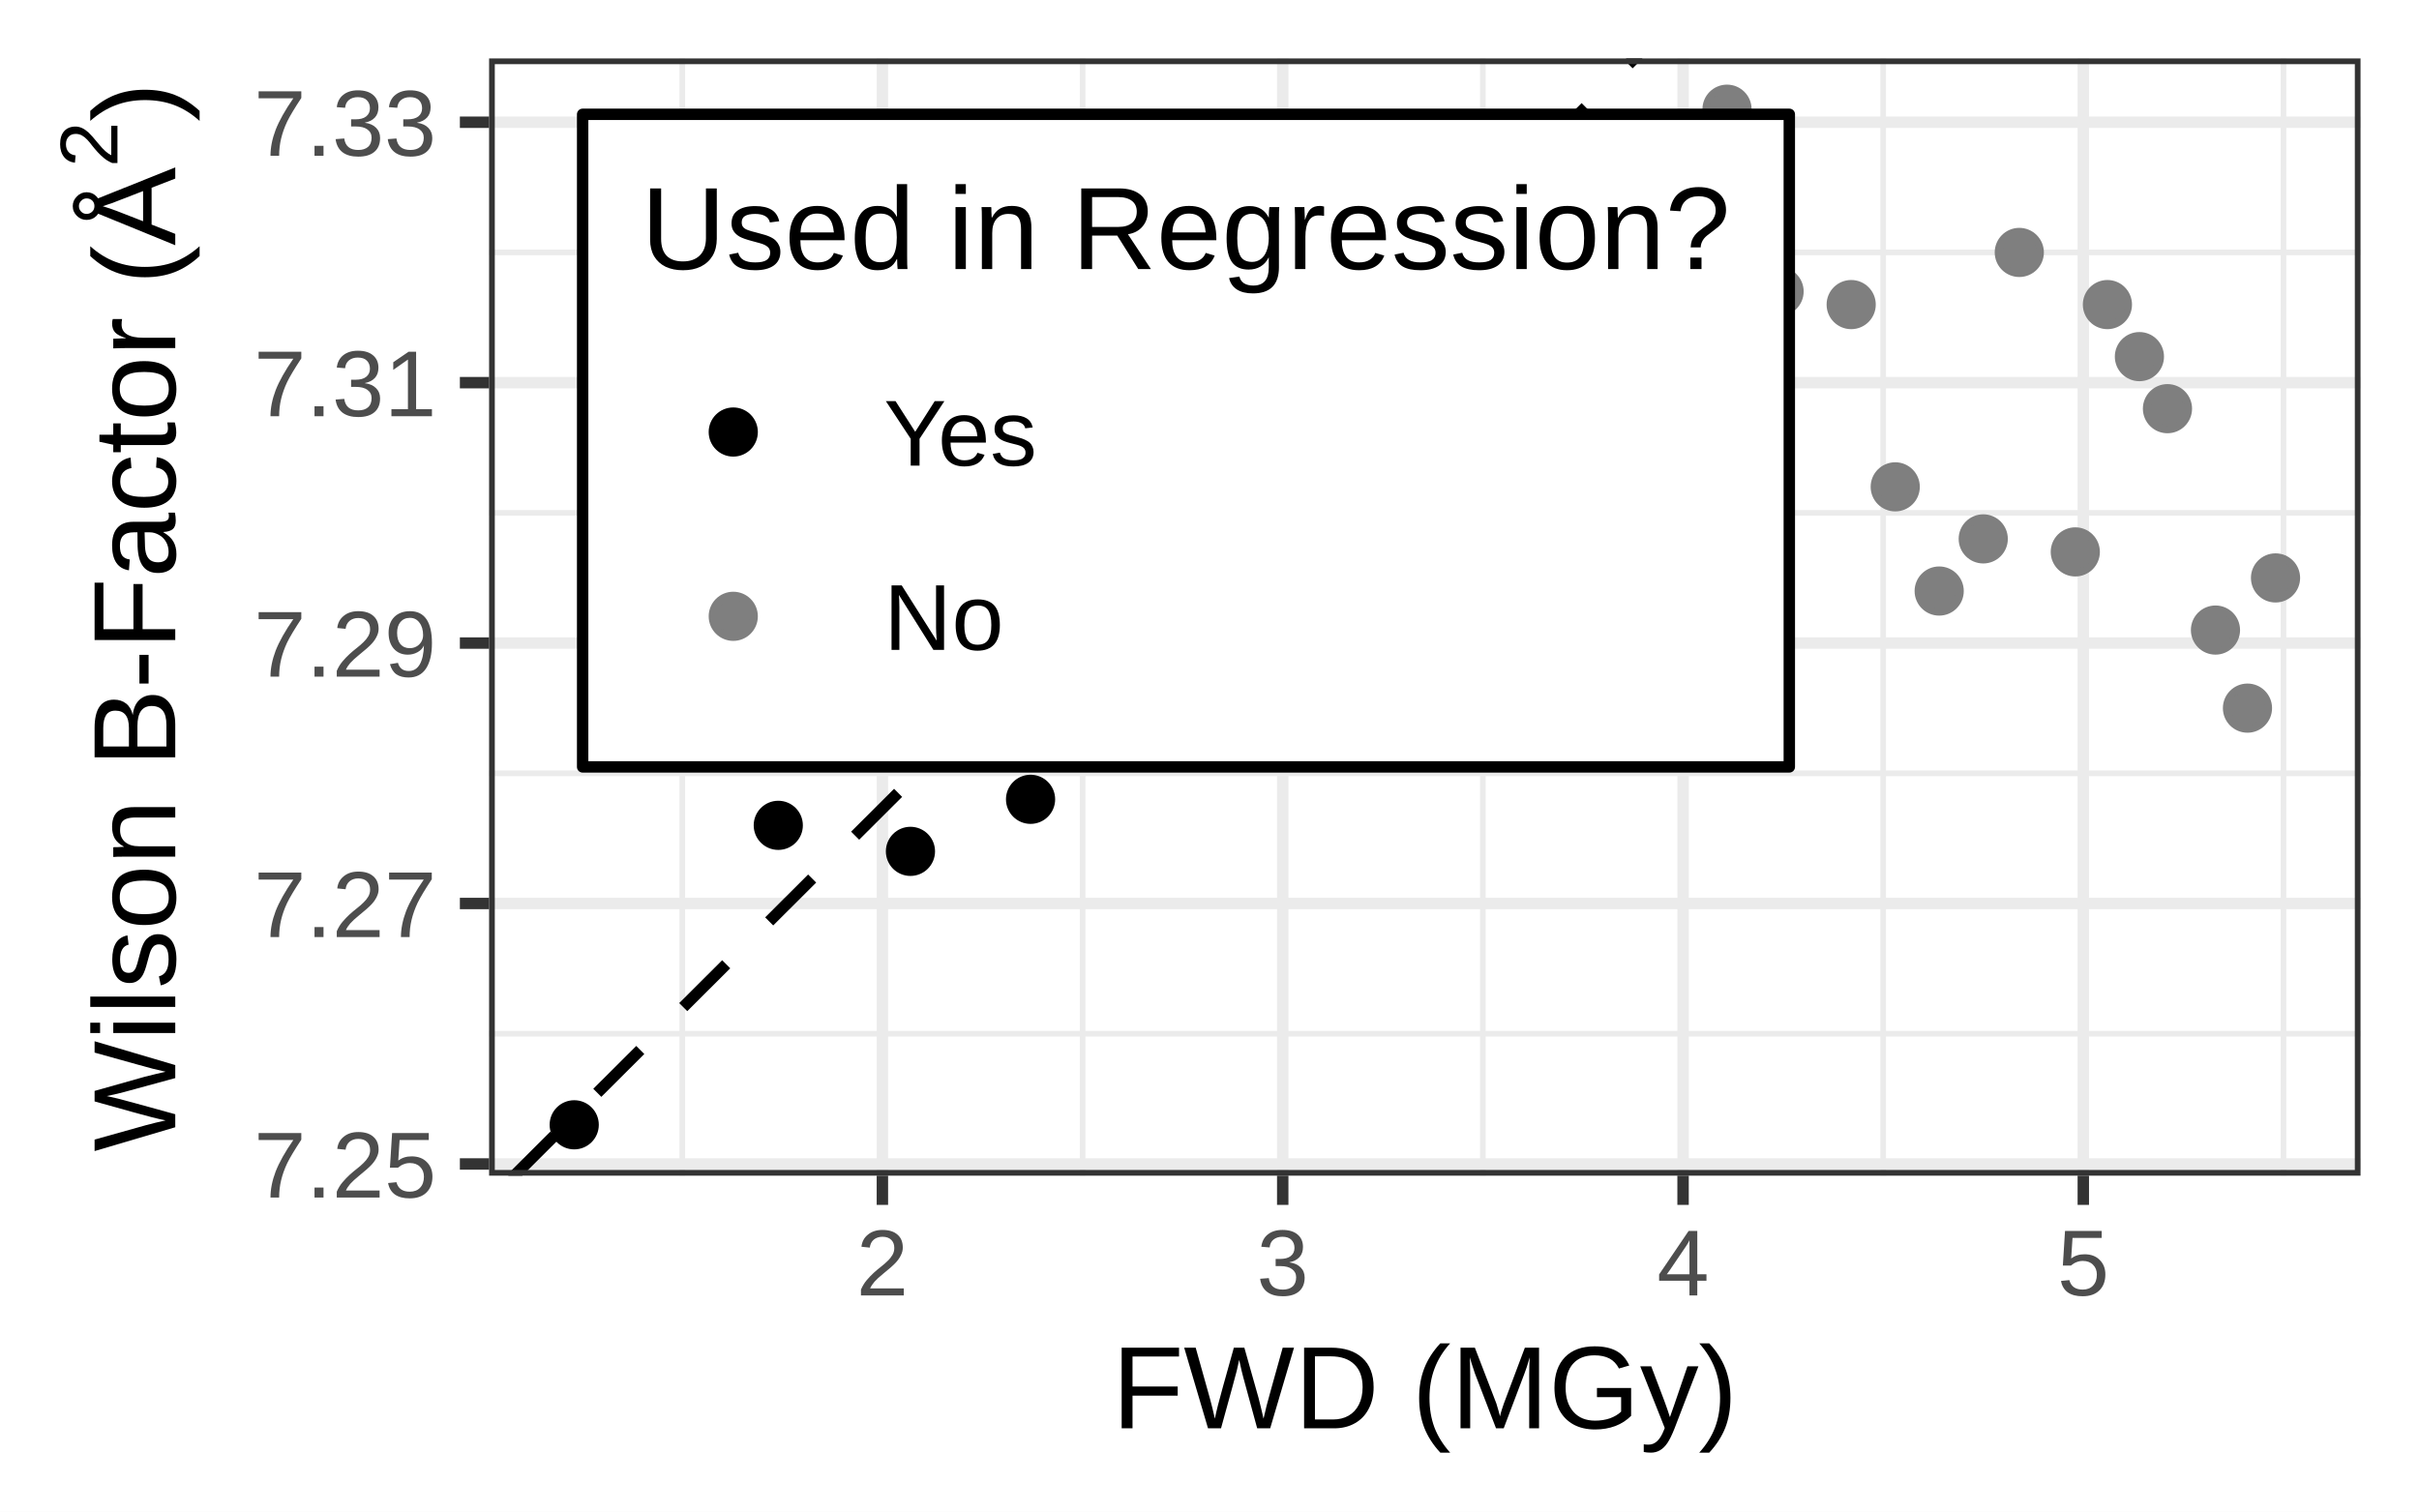
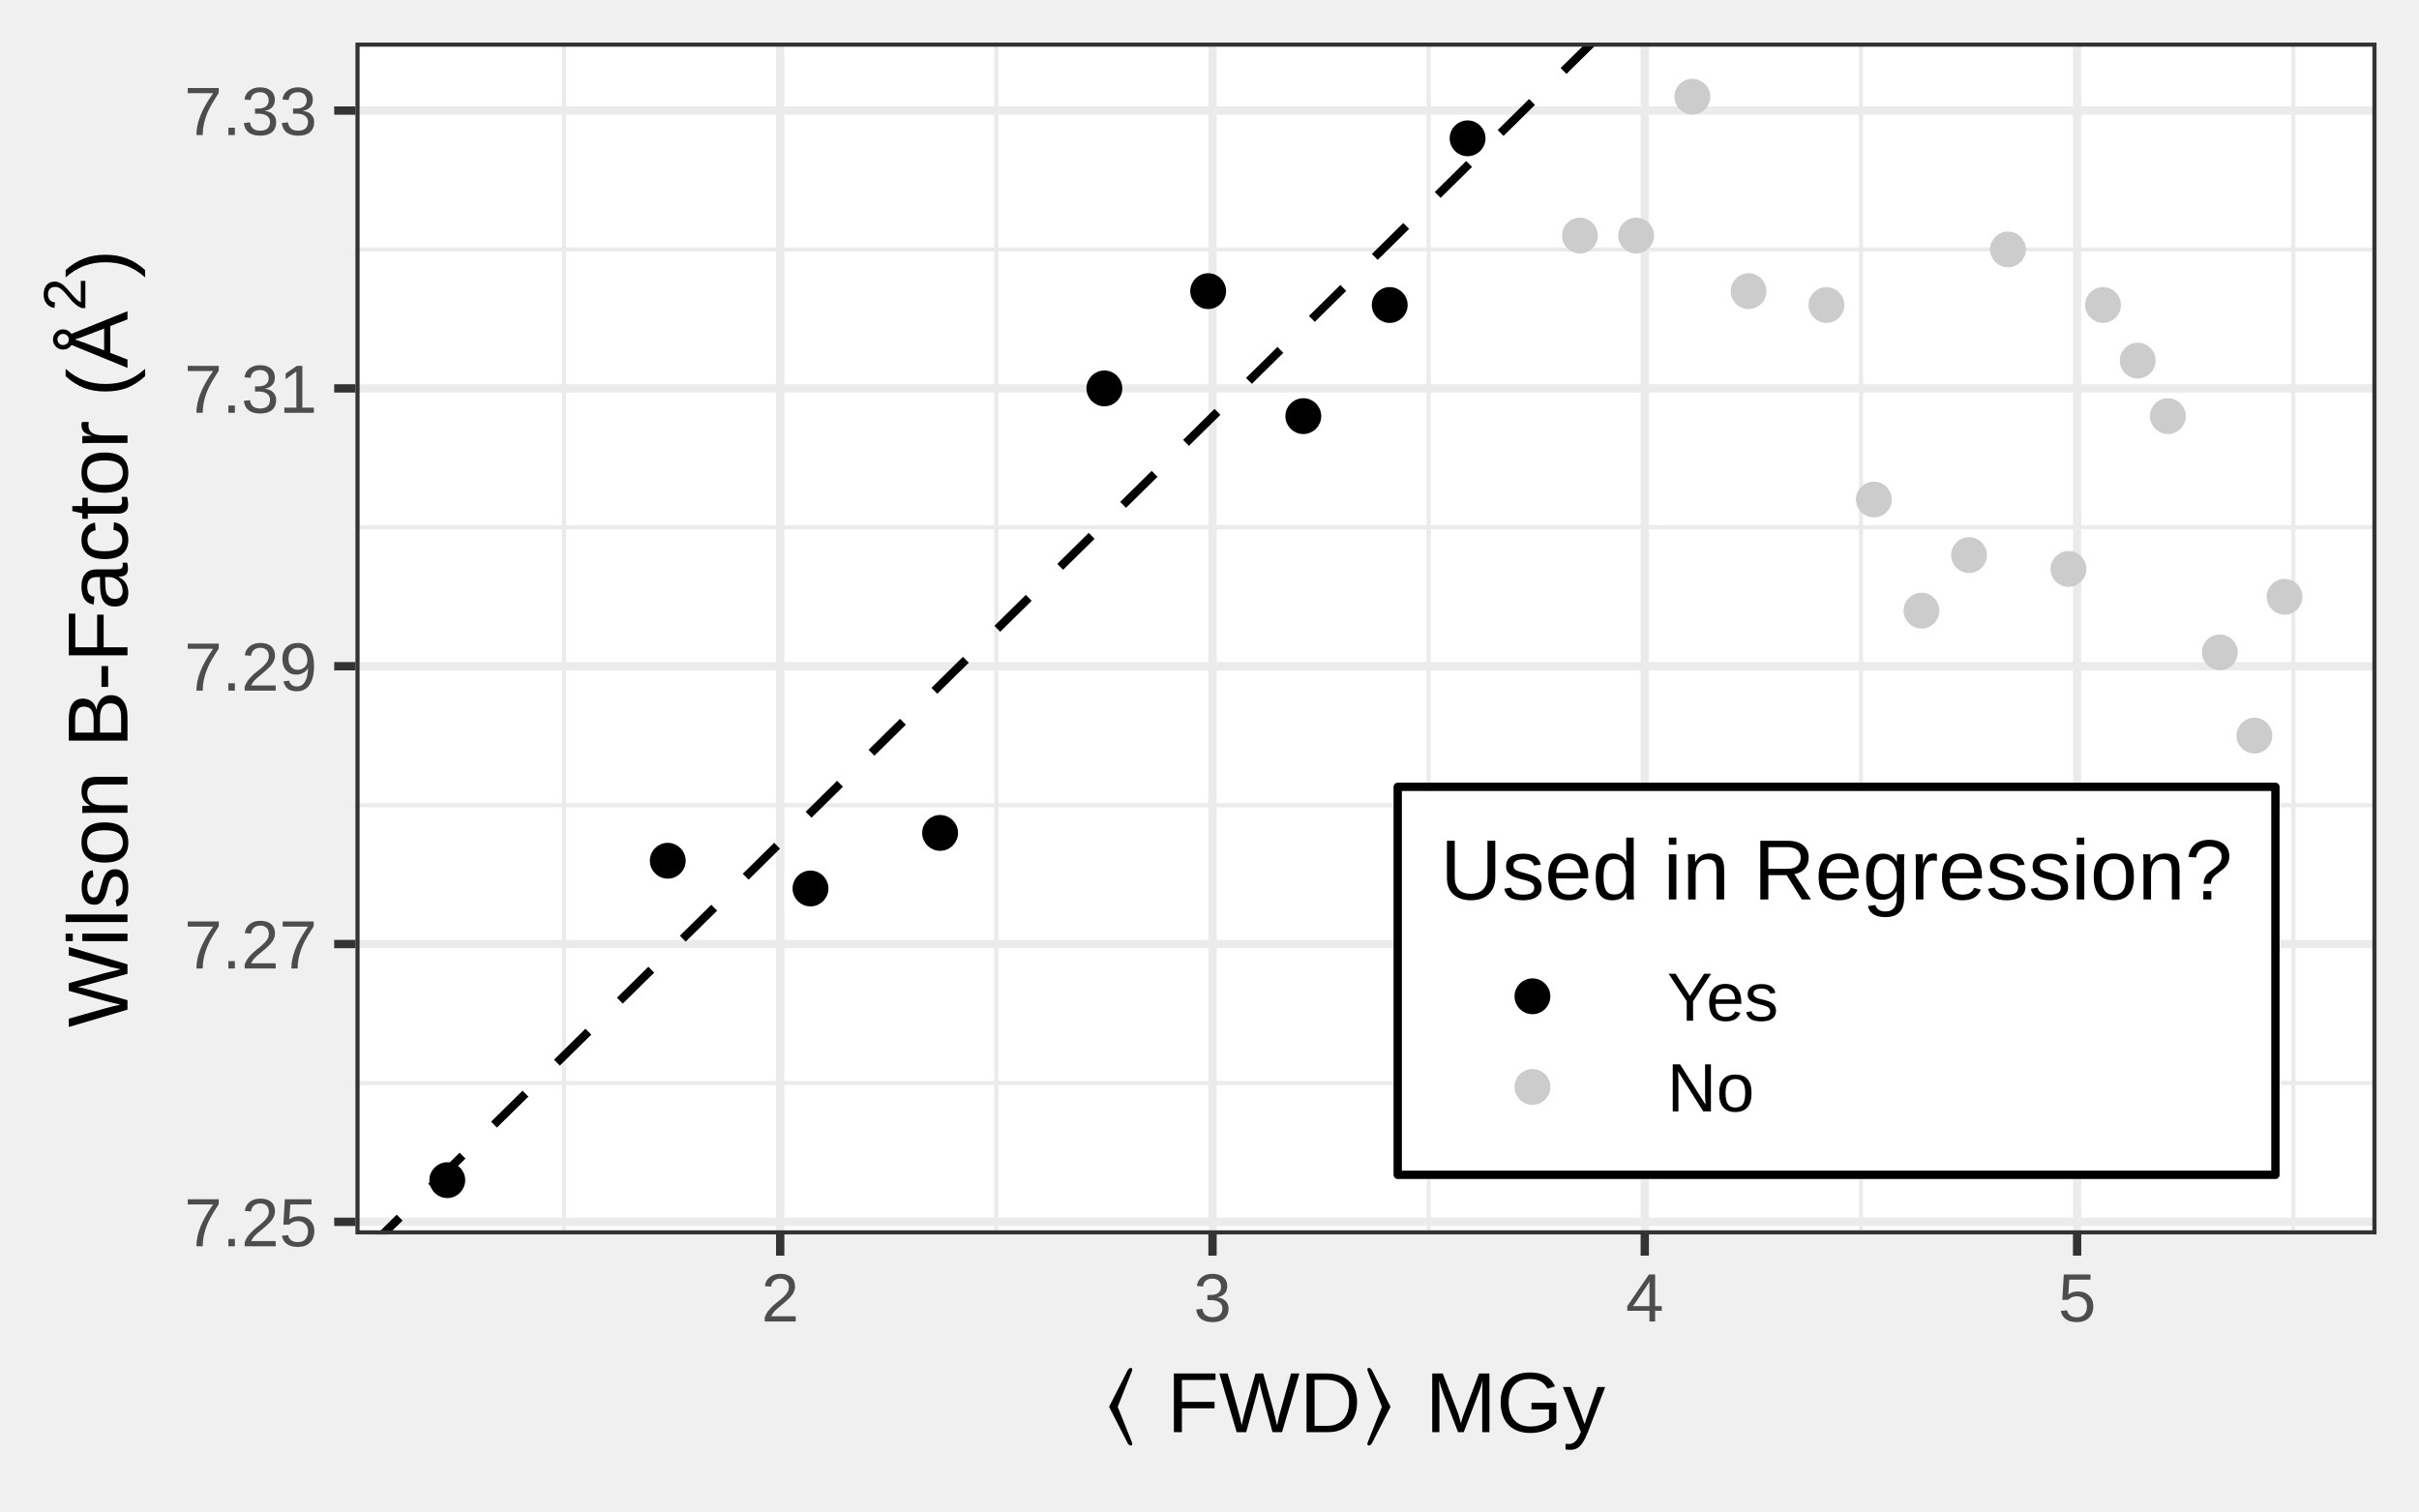
<svg xmlns="http://www.w3.org/2000/svg" width="226.77pt" height="141.73pt" viewBox="0 0 226.77 141.73">
  <g class="svglite">
    <defs>
      <style type="text/css">
    .svglite line, .svglite polyline, .svglite polygon, .svglite path, .svglite rect, .svglite circle {
      fill: none;
      stroke: #000000;
      stroke-linecap: round;
      stroke-linejoin: round;
      stroke-miterlimit: 10.00;
    }
    .svglite text {
      white-space: pre;
    }
    .svglite g.glyphgroup path {
      fill: inherit;
      stroke: none;
    }
  </style>
    </defs>
-     <rect width="100%" height="100%" style="stroke: none; fill: #FFFFFF;" />
+     <rect width="100%" height="100%" style="stroke: none; fill: none;" />
    <defs>
      <clipPath id="cpMC4wMHwyMjYuNzd8MC4wMHwxNDEuNzM=">
        <rect x="0.00" y="0.00" width="226.77" height="141.73" />
      </clipPath>
    </defs>
    <g clip-path="url(#cpMC4wMHwyMjYuNzd8MC4wMHwxNDEuNzM=)">
-       <rect x="0.00" y="0.00" width="226.77" height="141.73" style="stroke-width: 1.07; stroke: #FFFFFF; fill: #FFFFFF;" />
-     </g>
+ </g>
    <defs>
-       <clipPath id="cpNDUuODV8MjIxLjI5fDUuNDh8MTEwLjI0">
-         <rect x="45.85" y="5.48" width="175.44" height="104.76" />
+       <clipPath id="cpMzMuMzJ8MjIyLjc5fDMuOTl8MTE1Ljc0">
+         <rect x="33.32" y="3.99" width="189.47" height="111.76" />
      </clipPath>
    </defs>
-     <g clip-path="url(#cpNDUuODV8MjIxLjI5fDUuNDh8MTEwLjI0)">
-       <rect x="45.85" y="5.48" width="175.44" height="104.76" style="stroke-width: 1.07; stroke: none; fill: #FFFFFF;" />
-       <polyline points="45.85,96.93 221.29,96.93 " style="stroke-width: 0.53; stroke: #EBEBEB; stroke-linecap: butt;" />
-       <polyline points="45.85,72.51 221.29,72.51 " style="stroke-width: 0.53; stroke: #EBEBEB; stroke-linecap: butt;" />
-       <polyline points="45.85,48.09 221.29,48.09 " style="stroke-width: 0.53; stroke: #EBEBEB; stroke-linecap: butt;" />
-       <polyline points="45.85,23.67 221.29,23.67 " style="stroke-width: 0.53; stroke: #EBEBEB; stroke-linecap: butt;" />
-       <polyline points="63.96,110.24 63.96,5.48 " style="stroke-width: 0.53; stroke: #EBEBEB; stroke-linecap: butt;" />
-       <polyline points="101.49,110.24 101.49,5.48 " style="stroke-width: 0.53; stroke: #EBEBEB; stroke-linecap: butt;" />
-       <polyline points="139.01,110.24 139.01,5.48 " style="stroke-width: 0.53; stroke: #EBEBEB; stroke-linecap: butt;" />
-       <polyline points="176.54,110.24 176.54,5.48 " style="stroke-width: 0.53; stroke: #EBEBEB; stroke-linecap: butt;" />
-       <polyline points="214.07,110.24 214.07,5.48 " style="stroke-width: 0.53; stroke: #EBEBEB; stroke-linecap: butt;" />
-       <polyline points="45.85,109.14 221.29,109.14 " style="stroke-width: 1.07; stroke: #EBEBEB; stroke-linecap: butt;" />
-       <polyline points="45.85,84.72 221.29,84.72 " style="stroke-width: 1.07; stroke: #EBEBEB; stroke-linecap: butt;" />
-       <polyline points="45.85,60.30 221.29,60.30 " style="stroke-width: 1.07; stroke: #EBEBEB; stroke-linecap: butt;" />
-       <polyline points="45.85,35.88 221.29,35.88 " style="stroke-width: 1.07; stroke: #EBEBEB; stroke-linecap: butt;" />
-       <polyline points="45.85,11.46 221.29,11.46 " style="stroke-width: 1.07; stroke: #EBEBEB; stroke-linecap: butt;" />
-       <polyline points="82.72,110.24 82.72,5.48 " style="stroke-width: 1.07; stroke: #EBEBEB; stroke-linecap: butt;" />
-       <polyline points="120.25,110.24 120.25,5.48 " style="stroke-width: 1.07; stroke: #EBEBEB; stroke-linecap: butt;" />
-       <polyline points="157.78,110.24 157.78,5.48 " style="stroke-width: 1.07; stroke: #EBEBEB; stroke-linecap: butt;" />
-       <polyline points="195.30,110.24 195.30,5.48 " style="stroke-width: 1.07; stroke: #EBEBEB; stroke-linecap: butt;" />
-       <circle cx="53.83" cy="105.47" r="1.95" style="stroke-width: 0.71; fill: #000000;" />
-       <circle cx="72.96" cy="77.39" r="1.95" style="stroke-width: 0.71; fill: #000000;" />
-       <circle cx="85.35" cy="79.83" r="1.95" style="stroke-width: 0.71; fill: #000000;" />
-       <circle cx="96.61" cy="74.95" r="1.95" style="stroke-width: 0.71; fill: #000000;" />
-       <circle cx="110.87" cy="35.88" r="1.95" style="stroke-width: 0.71; fill: #000000;" />
-       <circle cx="119.87" cy="27.33" r="1.95" style="stroke-width: 0.71; fill: #000000;" />
-       <circle cx="128.13" cy="38.32" r="1.95" style="stroke-width: 0.71; fill: #000000;" />
-       <circle cx="135.64" cy="28.56" r="1.95" style="stroke-width: 0.71; fill: #000000;" />
-       <circle cx="142.39" cy="13.90" r="1.95" style="stroke-width: 0.71; fill: #000000;" />
-       <circle cx="152.15" cy="22.45" r="1.95" style="stroke-width: 0.71; stroke: #7F7F7F; fill: #7F7F7F;" />
-       <circle cx="157.03" cy="22.45" r="1.95" style="stroke-width: 0.71; stroke: #7F7F7F; fill: #7F7F7F;" />
-       <circle cx="161.90" cy="10.24" r="1.95" style="stroke-width: 0.71; stroke: #7F7F7F; fill: #7F7F7F;" />
-       <circle cx="166.78" cy="27.33" r="1.95" style="stroke-width: 0.71; stroke: #7F7F7F; fill: #7F7F7F;" />
-       <circle cx="173.54" cy="28.56" r="1.95" style="stroke-width: 0.71; stroke: #7F7F7F; fill: #7F7F7F;" />
-       <circle cx="177.67" cy="45.65" r="1.95" style="stroke-width: 0.71; stroke: #7F7F7F; fill: #7F7F7F;" />
-       <circle cx="181.79" cy="55.42" r="1.95" style="stroke-width: 0.71; stroke: #7F7F7F; fill: #7F7F7F;" />
-       <circle cx="185.92" cy="50.53" r="1.95" style="stroke-width: 0.71; stroke: #7F7F7F; fill: #7F7F7F;" />
-       <circle cx="189.30" cy="23.67" r="1.95" style="stroke-width: 0.71; stroke: #7F7F7F; fill: #7F7F7F;" />
-       <circle cx="194.55" cy="51.75" r="1.95" style="stroke-width: 0.71; stroke: #7F7F7F; fill: #7F7F7F;" />
-       <circle cx="197.56" cy="28.56" r="1.95" style="stroke-width: 0.71; stroke: #7F7F7F; fill: #7F7F7F;" />
-       <circle cx="200.56" cy="33.44" r="1.95" style="stroke-width: 0.71; stroke: #7F7F7F; fill: #7F7F7F;" />
-       <circle cx="203.19" cy="38.32" r="1.95" style="stroke-width: 0.71; stroke: #7F7F7F; fill: #7F7F7F;" />
-       <circle cx="207.69" cy="59.08" r="1.95" style="stroke-width: 0.71; stroke: #7F7F7F; fill: #7F7F7F;" />
-       <circle cx="210.69" cy="66.40" r="1.95" style="stroke-width: 0.71; stroke: #7F7F7F; fill: #7F7F7F;" />
-       <circle cx="213.32" cy="54.19" r="1.95" style="stroke-width: 0.71; stroke: #7F7F7F; fill: #7F7F7F;" />
-       <line x1="-56.80" y1="214.99" x2="258.24" y2="-99.28" style="stroke-width: 1.07; stroke-dasharray: 5.69,5.69; stroke-linecap: butt;" />
-       <rect x="45.85" y="5.48" width="175.44" height="104.76" style="stroke-width: 1.07; stroke: #333333;" />
+     <g clip-path="url(#cpMzMuMzJ8MjIyLjc5fDMuOTl8MTE1Ljc0)">
+       <rect x="33.32" y="3.99" width="189.47" height="111.76" style="stroke-width: 0.78; stroke: none; fill: #FFFFFF;" />
+       <polyline points="33.32,101.55 222.79,101.55 " style="stroke-width: 0.39; stroke: #EBEBEB; stroke-linecap: butt;" />
+       <polyline points="33.32,75.50 222.79,75.50 " style="stroke-width: 0.39; stroke: #EBEBEB; stroke-linecap: butt;" />
+       <polyline points="33.32,49.44 222.79,49.44 " style="stroke-width: 0.39; stroke: #EBEBEB; stroke-linecap: butt;" />
+       <polyline points="33.32,23.39 222.79,23.39 " style="stroke-width: 0.39; stroke: #EBEBEB; stroke-linecap: butt;" />
+       <polyline points="52.87,115.74 52.87,3.99 " style="stroke-width: 0.39; stroke: #EBEBEB; stroke-linecap: butt;" />
+       <polyline points="93.40,115.74 93.40,3.99 " style="stroke-width: 0.39; stroke: #EBEBEB; stroke-linecap: butt;" />
+       <polyline points="133.93,115.74 133.93,3.99 " style="stroke-width: 0.39; stroke: #EBEBEB; stroke-linecap: butt;" />
+       <polyline points="174.46,115.74 174.46,3.99 " style="stroke-width: 0.39; stroke: #EBEBEB; stroke-linecap: butt;" />
+       <polyline points="214.99,115.74 214.99,3.99 " style="stroke-width: 0.39; stroke: #EBEBEB; stroke-linecap: butt;" />
+       <polyline points="33.32,114.57 222.79,114.57 " style="stroke-width: 0.78; stroke: #EBEBEB; stroke-linecap: butt;" />
+       <polyline points="33.32,88.52 222.79,88.52 " style="stroke-width: 0.78; stroke: #EBEBEB; stroke-linecap: butt;" />
+       <polyline points="33.32,62.47 222.79,62.47 " style="stroke-width: 0.78; stroke: #EBEBEB; stroke-linecap: butt;" />
+       <polyline points="33.32,36.42 222.79,36.42 " style="stroke-width: 0.78; stroke: #EBEBEB; stroke-linecap: butt;" />
+       <polyline points="33.32,10.37 222.79,10.37 " style="stroke-width: 0.78; stroke: #EBEBEB; stroke-linecap: butt;" />
+       <polyline points="73.14,115.74 73.14,3.99 " style="stroke-width: 0.78; stroke: #EBEBEB; stroke-linecap: butt;" />
+       <polyline points="113.67,115.74 113.67,3.99 " style="stroke-width: 0.78; stroke: #EBEBEB; stroke-linecap: butt;" />
+       <polyline points="154.19,115.74 154.19,3.99 " style="stroke-width: 0.78; stroke: #EBEBEB; stroke-linecap: butt;" />
+       <polyline points="194.72,115.74 194.72,3.99 " style="stroke-width: 0.78; stroke: #EBEBEB; stroke-linecap: butt;" />
+       <circle cx="41.93" cy="110.66" r="1.42" style="stroke-width: 0.52; fill: #000000;" />
+       <circle cx="62.60" cy="80.71" r="1.42" style="stroke-width: 0.52; fill: #000000;" />
+       <circle cx="75.98" cy="83.31" r="1.42" style="stroke-width: 0.52; fill: #000000;" />
+       <circle cx="88.13" cy="78.10" r="1.42" style="stroke-width: 0.52; fill: #000000;" />
+       <circle cx="103.53" cy="36.42" r="1.42" style="stroke-width: 0.52; fill: #000000;" />
+       <circle cx="113.26" cy="27.30" r="1.42" style="stroke-width: 0.52; fill: #000000;" />
+       <circle cx="122.18" cy="39.02" r="1.42" style="stroke-width: 0.52; fill: #000000;" />
+       <circle cx="130.28" cy="28.60" r="1.42" style="stroke-width: 0.52; fill: #000000;" />
+       <circle cx="137.58" cy="12.97" r="1.42" style="stroke-width: 0.52; fill: #000000;" />
+       <circle cx="148.11" cy="22.09" r="1.42" style="stroke-width: 0.52; stroke: #CCCCCC; fill: #CCCCCC;" />
+       <circle cx="153.38" cy="22.09" r="1.42" style="stroke-width: 0.52; stroke: #CCCCCC; fill: #CCCCCC;" />
+       <circle cx="158.65" cy="9.07" r="1.42" style="stroke-width: 0.52; stroke: #CCCCCC; fill: #CCCCCC;" />
+       <circle cx="163.92" cy="27.30" r="1.42" style="stroke-width: 0.52; stroke: #CCCCCC; fill: #CCCCCC;" />
+       <circle cx="171.22" cy="28.60" r="1.42" style="stroke-width: 0.52; stroke: #CCCCCC; fill: #CCCCCC;" />
+       <circle cx="175.67" cy="46.84" r="1.42" style="stroke-width: 0.52; stroke: #CCCCCC; fill: #CCCCCC;" />
+       <circle cx="180.13" cy="57.26" r="1.42" style="stroke-width: 0.52; stroke: #CCCCCC; fill: #CCCCCC;" />
+       <circle cx="184.59" cy="52.05" r="1.42" style="stroke-width: 0.52; stroke: #CCCCCC; fill: #CCCCCC;" />
+       <circle cx="188.24" cy="23.39" r="1.42" style="stroke-width: 0.52; stroke: #CCCCCC; fill: #CCCCCC;" />
+       <circle cx="193.91" cy="53.35" r="1.42" style="stroke-width: 0.52; stroke: #CCCCCC; fill: #CCCCCC;" />
+       <circle cx="197.15" cy="28.60" r="1.42" style="stroke-width: 0.52; stroke: #CCCCCC; fill: #CCCCCC;" />
+       <circle cx="200.40" cy="33.81" r="1.42" style="stroke-width: 0.52; stroke: #CCCCCC; fill: #CCCCCC;" />
+       <circle cx="203.23" cy="39.02" r="1.42" style="stroke-width: 0.52; stroke: #CCCCCC; fill: #CCCCCC;" />
+       <circle cx="208.10" cy="61.17" r="1.42" style="stroke-width: 0.52; stroke: #CCCCCC; fill: #CCCCCC;" />
+       <circle cx="211.34" cy="68.98" r="1.42" style="stroke-width: 0.52; stroke: #CCCCCC; fill: #CCCCCC;" />
+       <circle cx="214.17" cy="55.96" r="1.42" style="stroke-width: 0.52; stroke: #CCCCCC; fill: #CCCCCC;" />
+       <line x1="-77.54" y1="227.50" x2="262.69" y2="-107.77" style="stroke-width: 0.78; stroke-dasharray: 4.14,4.14; stroke-linecap: butt;" />
+       <rect x="33.32" y="3.99" width="189.47" height="111.76" style="stroke-width: 0.78; stroke: #333333;" />
    </g>
    <g clip-path="url(#cpMC4wMHwyMjYuNzd8MC4wMHwxNDEuNzM=)">
-       <text x="40.92" y="112.29" text-anchor="end" style="font-size: 8.80px;fill: #4D4D4D; font-family: &quot;Arial&quot;;" textLength="17.11px" lengthAdjust="spacingAndGlyphs">7.25</text>
-       <text x="40.92" y="87.87" text-anchor="end" style="font-size: 8.80px;fill: #4D4D4D; font-family: &quot;Arial&quot;;" textLength="17.11px" lengthAdjust="spacingAndGlyphs">7.27</text>
-       <text x="40.92" y="63.45" text-anchor="end" style="font-size: 8.80px;fill: #4D4D4D; font-family: &quot;Arial&quot;;" textLength="17.11px" lengthAdjust="spacingAndGlyphs">7.29</text>
-       <text x="40.92" y="39.03" text-anchor="end" style="font-size: 8.80px;fill: #4D4D4D; font-family: &quot;Arial&quot;;" textLength="17.11px" lengthAdjust="spacingAndGlyphs">7.31</text>
-       <text x="40.92" y="14.61" text-anchor="end" style="font-size: 8.80px;fill: #4D4D4D; font-family: &quot;Arial&quot;;" textLength="17.11px" lengthAdjust="spacingAndGlyphs">7.33</text>
-       <polyline points="43.11,109.14 45.85,109.14 " style="stroke-width: 1.07; stroke: #333333; stroke-linecap: butt;" />
-       <polyline points="43.11,84.72 45.85,84.72 " style="stroke-width: 1.07; stroke: #333333; stroke-linecap: butt;" />
-       <polyline points="43.11,60.30 45.85,60.30 " style="stroke-width: 1.07; stroke: #333333; stroke-linecap: butt;" />
-       <polyline points="43.11,35.88 45.85,35.88 " style="stroke-width: 1.07; stroke: #333333; stroke-linecap: butt;" />
-       <polyline points="43.11,11.46 45.85,11.46 " style="stroke-width: 1.07; stroke: #333333; stroke-linecap: butt;" />
-       <polyline points="82.72,112.98 82.72,110.24 " style="stroke-width: 1.07; stroke: #333333; stroke-linecap: butt;" />
-       <polyline points="120.25,112.98 120.25,110.24 " style="stroke-width: 1.07; stroke: #333333; stroke-linecap: butt;" />
-       <polyline points="157.78,112.98 157.78,110.24 " style="stroke-width: 1.07; stroke: #333333; stroke-linecap: butt;" />
-       <polyline points="195.30,112.98 195.30,110.24 " style="stroke-width: 1.07; stroke: #333333; stroke-linecap: butt;" />
-       <text x="82.72" y="121.47" text-anchor="middle" style="font-size: 8.80px;fill: #4D4D4D; font-family: &quot;Arial&quot;;" textLength="4.89px" lengthAdjust="spacingAndGlyphs">2</text>
-       <text x="120.25" y="121.47" text-anchor="middle" style="font-size: 8.80px;fill: #4D4D4D; font-family: &quot;Arial&quot;;" textLength="4.89px" lengthAdjust="spacingAndGlyphs">3</text>
-       <text x="157.78" y="121.47" text-anchor="middle" style="font-size: 8.80px;fill: #4D4D4D; font-family: &quot;Arial&quot;;" textLength="4.89px" lengthAdjust="spacingAndGlyphs">4</text>
-       <text x="195.30" y="121.47" text-anchor="middle" style="font-size: 8.80px;fill: #4D4D4D; font-family: &quot;Arial&quot;;" textLength="4.89px" lengthAdjust="spacingAndGlyphs">5</text>
-       <text x="133.57" y="133.93" text-anchor="middle" style="font-size: 11.00px; font-family: &quot;Arial&quot;;" textLength="58.62px" lengthAdjust="spacingAndGlyphs">FWD (MGy)</text>
-       <text transform="translate(16.43,107.98) rotate(-90)" style="font-size: 11.00px; font-family: &quot;Arial&quot;;" textLength="84.97px" lengthAdjust="spacingAndGlyphs">Wilson B-Factor (</text>
-       <text transform="translate(16.43,23.01) rotate(-90)" style="font-size: 11.00px; font-family: &quot;Arial&quot;;" textLength="7.34px" lengthAdjust="spacingAndGlyphs">Å</text>
-       <text transform="translate(11.01,15.68) rotate(-90)" style="font-size: 7.70px; font-family: &quot;Arial&quot;;" textLength="4.28px" lengthAdjust="spacingAndGlyphs">2</text>
-       <text transform="translate(16.43,11.40) rotate(-90)" style="font-size: 11.00px; font-family: &quot;Arial&quot;;" textLength="3.66px" lengthAdjust="spacingAndGlyphs">)</text>
-       <rect x="54.62" y="10.72" width="113.12" height="61.19" style="stroke-width: 1.07; fill: #FFFFFF;" />
-       <text x="60.10" y="25.23" style="font-size: 11.00px; font-family: &quot;Arial&quot;;" textLength="102.16px" lengthAdjust="spacingAndGlyphs">Used in Regression?</text>
-       <rect x="60.10" y="31.87" width="17.28" height="17.28" style="stroke-width: 1.07; stroke: none; fill: #FFFFFF;" />
-       <circle cx="68.74" cy="40.51" r="1.95" style="stroke-width: 0.71; fill: #000000;" />
-       <rect x="60.10" y="49.15" width="17.28" height="17.28" style="stroke-width: 1.07; stroke: none; fill: #FFFFFF;" />
-       <circle cx="68.74" cy="57.79" r="1.95" style="stroke-width: 0.71; stroke: #7F7F7F; fill: #7F7F7F;" />
-       <text x="82.86" y="43.66" style="font-size: 8.80px; font-family: &quot;Arial&quot;;" textLength="14.36px" lengthAdjust="spacingAndGlyphs">Yes</text>
-       <text x="82.86" y="60.94" style="font-size: 8.80px; font-family: &quot;Arial&quot;;" textLength="11.25px" lengthAdjust="spacingAndGlyphs">No</text>
+       <text x="29.73" y="116.86" text-anchor="end" style="font-size: 6.40px;fill: #4D4D4D; font-family: &quot;Arial&quot;;" textLength="12.42px" lengthAdjust="spacingAndGlyphs">7.25</text>
+       <text x="29.73" y="90.81" text-anchor="end" style="font-size: 6.40px;fill: #4D4D4D; font-family: &quot;Arial&quot;;" textLength="12.42px" lengthAdjust="spacingAndGlyphs">7.27</text>
+       <text x="29.73" y="64.76" text-anchor="end" style="font-size: 6.40px;fill: #4D4D4D; font-family: &quot;Arial&quot;;" textLength="12.42px" lengthAdjust="spacingAndGlyphs">7.29</text>
+       <text x="29.73" y="38.71" text-anchor="end" style="font-size: 6.40px;fill: #4D4D4D; font-family: &quot;Arial&quot;;" textLength="12.42px" lengthAdjust="spacingAndGlyphs">7.31</text>
+       <text x="29.73" y="12.66" text-anchor="end" style="font-size: 6.40px;fill: #4D4D4D; font-family: &quot;Arial&quot;;" textLength="12.42px" lengthAdjust="spacingAndGlyphs">7.33</text>
+       <polyline points="31.33,114.57 33.32,114.57 " style="stroke-width: 0.78; stroke: #333333; stroke-linecap: butt;" />
+       <polyline points="31.33,88.52 33.32,88.52 " style="stroke-width: 0.78; stroke: #333333; stroke-linecap: butt;" />
+       <polyline points="31.33,62.47 33.32,62.47 " style="stroke-width: 0.78; stroke: #333333; stroke-linecap: butt;" />
+       <polyline points="31.33,36.42 33.32,36.42 " style="stroke-width: 0.78; stroke: #333333; stroke-linecap: butt;" />
+       <polyline points="31.33,10.37 33.32,10.37 " style="stroke-width: 0.78; stroke: #333333; stroke-linecap: butt;" />
+       <polyline points="73.14,117.74 73.14,115.74 " style="stroke-width: 0.78; stroke: #333333; stroke-linecap: butt;" />
+       <polyline points="113.67,117.74 113.67,115.74 " style="stroke-width: 0.78; stroke: #333333; stroke-linecap: butt;" />
+       <polyline points="154.19,117.74 154.19,115.74 " style="stroke-width: 0.78; stroke: #333333; stroke-linecap: butt;" />
+       <polyline points="194.72,117.74 194.72,115.74 " style="stroke-width: 0.78; stroke: #333333; stroke-linecap: butt;" />
+       <text x="73.14" y="123.91" text-anchor="middle" style="font-size: 6.40px;fill: #4D4D4D; font-family: &quot;Arial&quot;;" textLength="3.55px" lengthAdjust="spacingAndGlyphs">2</text>
+       <text x="113.67" y="123.91" text-anchor="middle" style="font-size: 6.40px;fill: #4D4D4D; font-family: &quot;Arial&quot;;" textLength="3.55px" lengthAdjust="spacingAndGlyphs">3</text>
+       <text x="154.19" y="123.91" text-anchor="middle" style="font-size: 6.40px;fill: #4D4D4D; font-family: &quot;Arial&quot;;" textLength="3.55px" lengthAdjust="spacingAndGlyphs">4</text>
+       <text x="194.72" y="123.91" text-anchor="middle" style="font-size: 6.40px;fill: #4D4D4D; font-family: &quot;Arial&quot;;" textLength="3.55px" lengthAdjust="spacingAndGlyphs">5</text>
+       <text x="103.39" y="134.29" style="font-size: 10.00px; font-family: &quot;Symbol&quot;;" textLength="3.30px" lengthAdjust="spacingAndGlyphs">〈</text>
+       <text x="109.39" y="134.29" style="font-size: 8.00px; font-family: &quot;Arial&quot;;" textLength="18.22px" lengthAdjust="spacingAndGlyphs">FWD</text>
+       <text x="127.61" y="134.29" style="font-size: 10.00px; font-family: &quot;Symbol&quot;;" textLength="3.30px" lengthAdjust="spacingAndGlyphs">〉</text>
+       <text x="133.61" y="134.29" style="font-size: 8.00px; font-family: &quot;Arial&quot;;" textLength="19.11px" lengthAdjust="spacingAndGlyphs"> MGy</text>
+       <text transform="translate(11.95,96.33) rotate(-90)" style="font-size: 8.00px; font-family: &quot;Arial&quot;;" textLength="61.83px" lengthAdjust="spacingAndGlyphs">Wilson B-Factor (</text>
+       <text transform="translate(11.95,34.51) rotate(-90)" style="font-size: 8.00px; font-family: &quot;Arial&quot;;" textLength="5.34px" lengthAdjust="spacingAndGlyphs">Å</text>
+       <text transform="translate(8.00,29.17) rotate(-90)" style="font-size: 5.60px; font-family: &quot;Arial&quot;;" textLength="3.11px" lengthAdjust="spacingAndGlyphs">2</text>
+       <text transform="translate(11.95,26.06) rotate(-90)" style="font-size: 8.00px; font-family: &quot;Arial&quot;;" textLength="2.67px" lengthAdjust="spacingAndGlyphs">)</text>
+       <rect x="131.03" y="73.78" width="82.28" height="36.38" style="stroke-width: 0.78; fill: #FFFFFF;" />
+       <text x="135.02" y="84.34" style="font-size: 8.00px; font-family: &quot;Arial&quot;;" textLength="74.31px" lengthAdjust="spacingAndGlyphs">Used in Regression?</text>
+       <rect x="135.02" y="89.16" width="17.28" height="8.50" style="stroke-width: 0.78; stroke: none; fill: #FFFFFF;" />
+       <circle cx="143.66" cy="93.42" r="1.42" style="stroke-width: 0.52; fill: #000000;" />
+       <rect x="135.02" y="97.67" width="17.28" height="8.50" style="stroke-width: 0.78; stroke: none; fill: #FFFFFF;" />
+       <circle cx="143.66" cy="101.92" r="1.42" style="stroke-width: 0.52; stroke: #CCCCCC; fill: #CCCCCC;" />
+       <text x="156.28" y="95.71" style="font-size: 6.40px; font-family: &quot;Arial&quot;;" textLength="10.42px" lengthAdjust="spacingAndGlyphs">Yes</text>
+       <text x="156.28" y="104.21" style="font-size: 6.40px; font-family: &quot;Arial&quot;;" textLength="8.16px" lengthAdjust="spacingAndGlyphs">No</text>
    </g>
  </g>
</svg>
